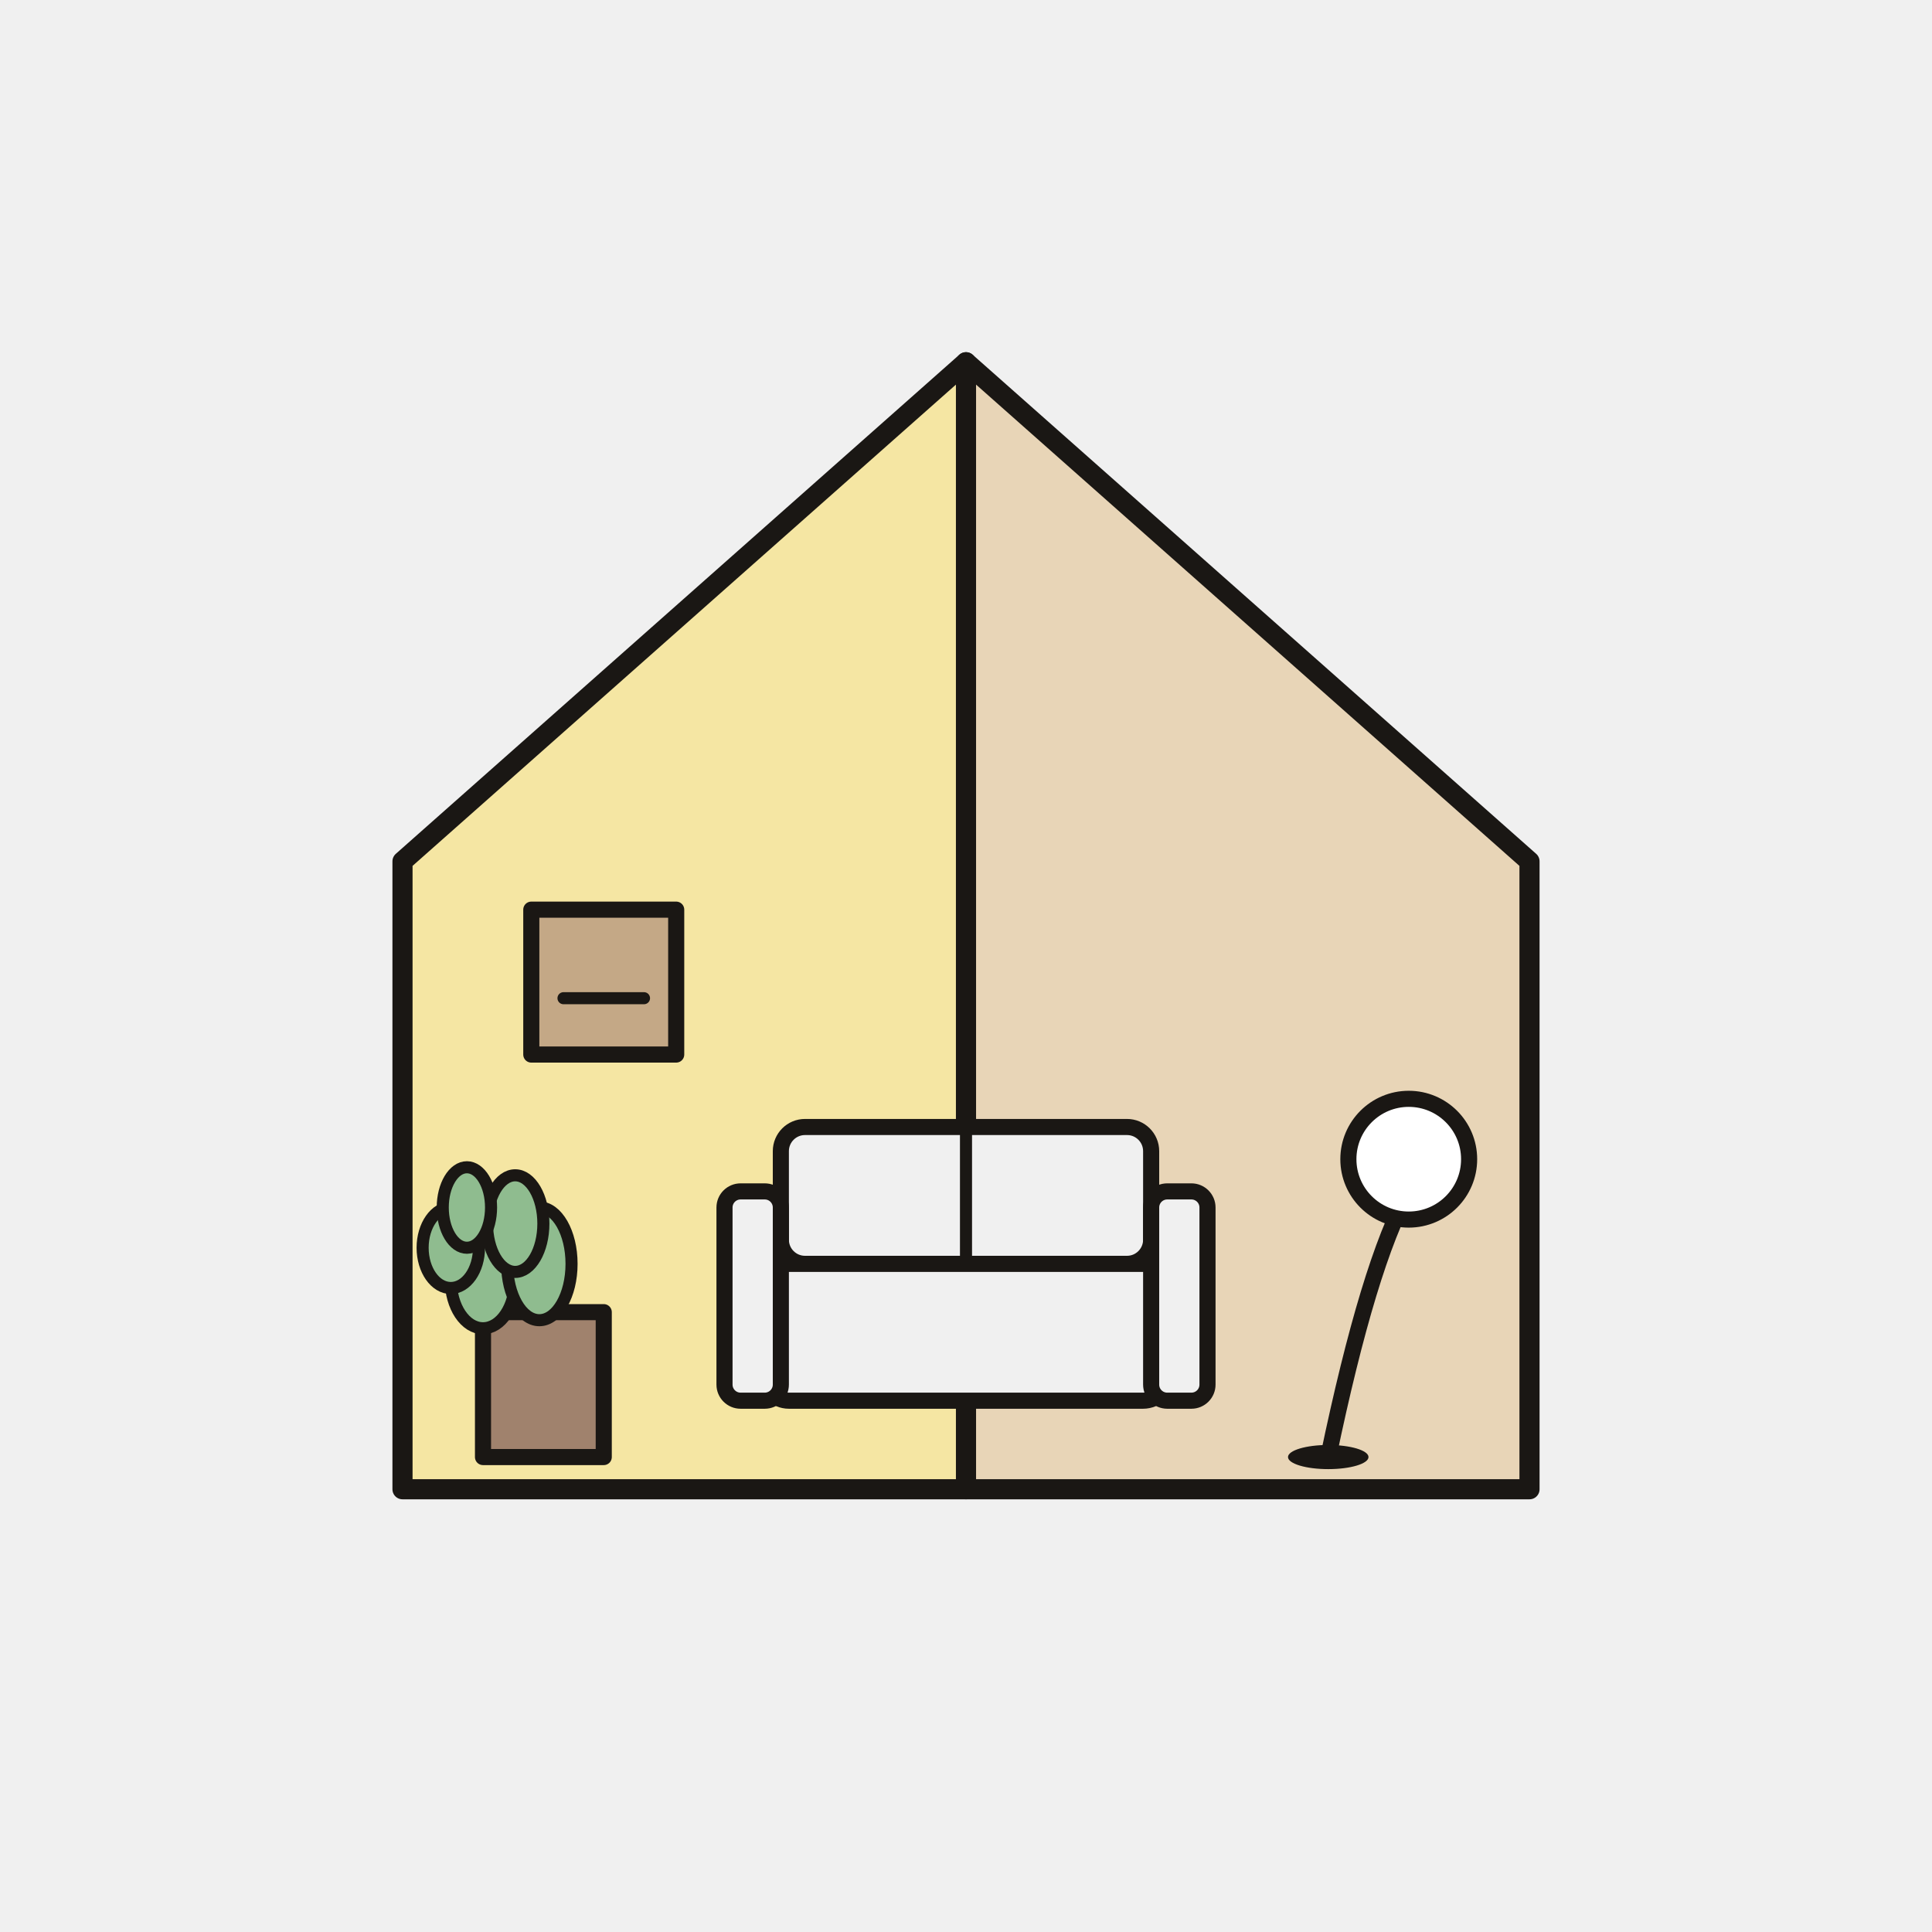
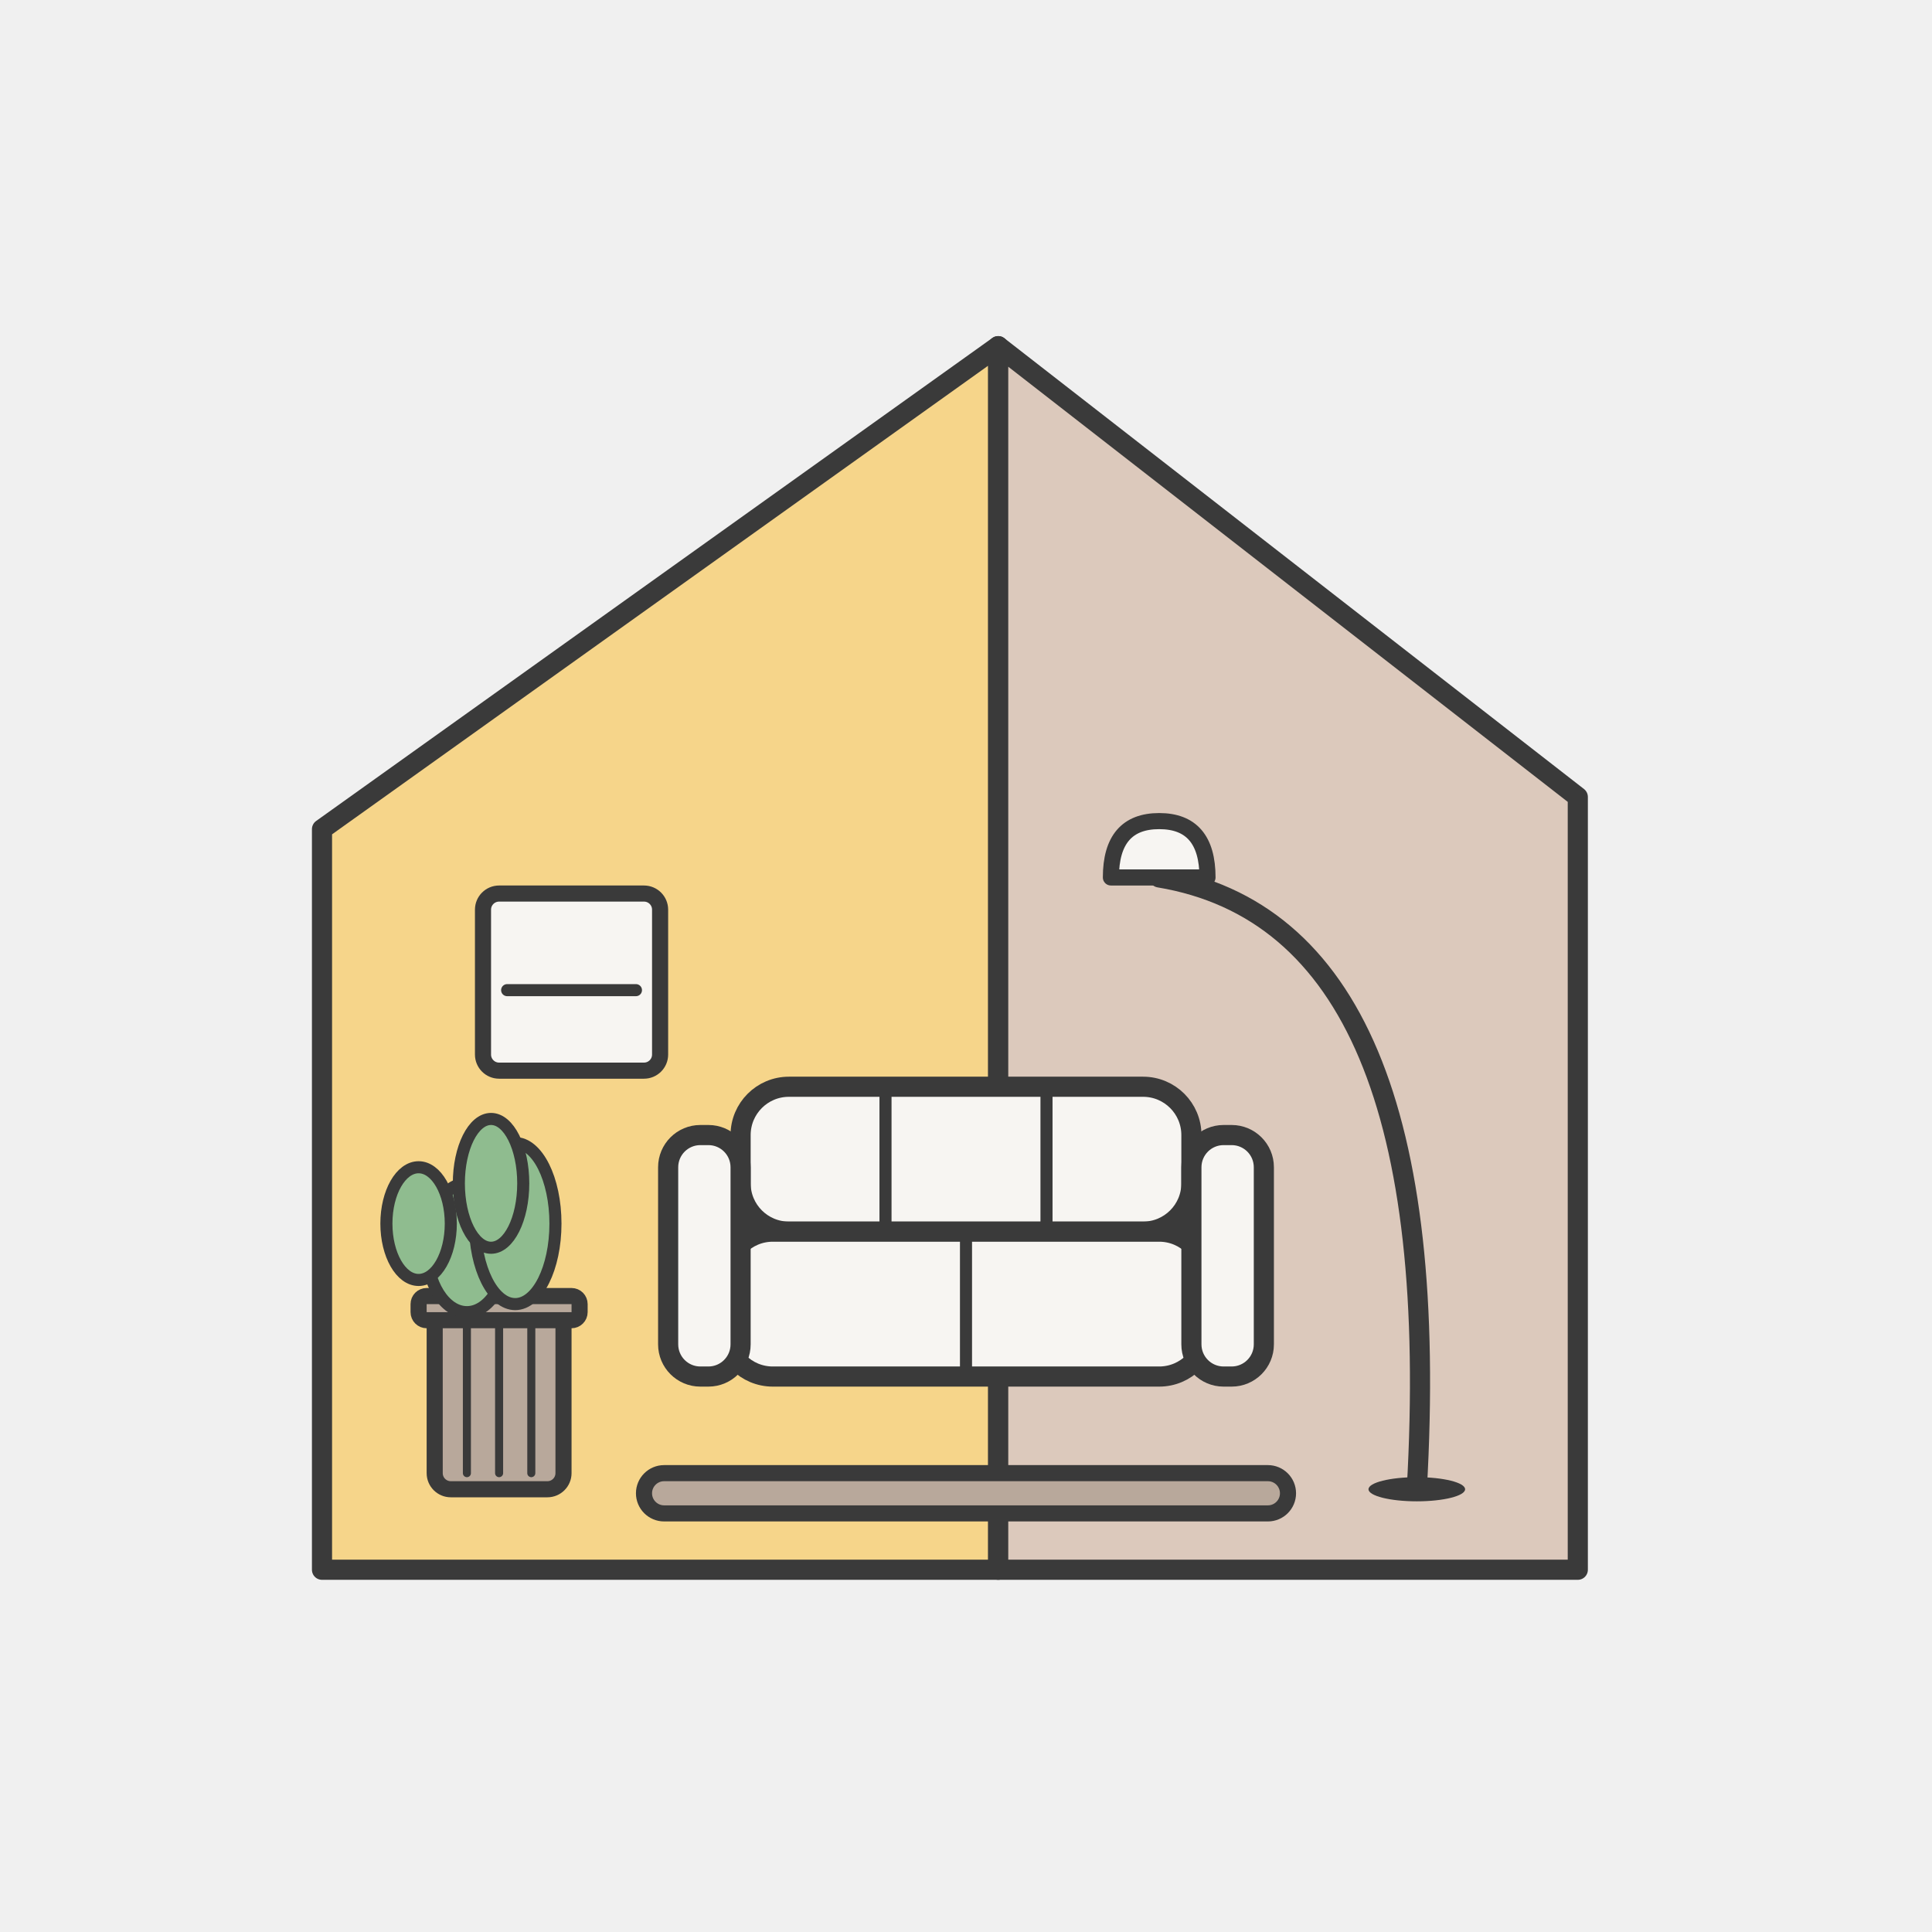
<svg xmlns="http://www.w3.org/2000/svg" viewBox="0 0 240 240" width="240" height="240">
-   <g transform="translate(120, 115)" stroke="#1A1714" stroke-width="2.5" stroke-linejoin="round" stroke-linecap="round">
-     <path d="M -70 70 L -70 -8 L 0 -70 L 0 70 Z" fill="#F5E6A3" stroke="#1A1714" stroke-width="2.5" />
-     <path d="M 0 -70 L 70 -8 L 70 70 L 0 70 Z" fill="#E8D5B7" stroke="#1A1714" stroke-width="2.5" />
-     <line x1="0" y1="-70" x2="0" y2="70" stroke="#1A1714" stroke-width="2" />
-     <rect x="-54" y="-2" width="18" height="18" fill="#C4A886" stroke="#1A1714" stroke-width="2" />
-     <line x1="-50" y1="9" x2="-40" y2="9" stroke="#1A1714" stroke-width="1.5" />
-     <rect x="-60" y="48" width="15" height="18" fill="#A0826D" stroke="#1A1714" stroke-width="2" />
-     <ellipse cx="-60" cy="44" rx="4" ry="6" fill="#8FBC8F" stroke="#1A1714" stroke-width="1.5" />
-     <ellipse cx="-53" cy="42" rx="4" ry="7" fill="#8FBC8F" stroke="#1A1714" stroke-width="1.5" />
-     <ellipse cx="-64" cy="40" rx="3.5" ry="5" fill="#8FBC8F" stroke="#1A1714" stroke-width="1.5" />
-     <ellipse cx="-56" cy="37" rx="3.5" ry="6" fill="#8FBC8F" stroke="#1A1714" stroke-width="1.5" />
-     <ellipse cx="-62" cy="35" rx="3" ry="5" fill="#8FBC8F" stroke="#1A1714" stroke-width="1.5" />
-     <rect x="-23" y="25" width="46" height="17" rx="3" fill="#F0F0F0" stroke="#1A1714" stroke-width="2" />
-     <line x1="0" y1="25" x2="0" y2="42" stroke="#1A1714" stroke-width="1.5" />
-     <rect x="-25" y="42" width="50" height="17" rx="3" fill="#F0F0F0" stroke="#1A1714" stroke-width="2" />
-     <rect x="-30" y="33" width="7" height="26" rx="2" fill="#F0F0F0" stroke="#1A1714" stroke-width="2" />
-     <rect x="23" y="33" width="7" height="26" rx="2" fill="#F0F0F0" stroke="#1A1714" stroke-width="2" />
-     <path d="M 45 66 Q 50 42 55 33" fill="none" stroke="#1A1714" stroke-width="2" />
-     <circle cx="55" cy="29" r="7.5" fill="#FFFFFF" stroke="#1A1714" stroke-width="2" />
-     <ellipse cx="45" cy="66" rx="5" ry="1.5" fill="#1A1714" stroke="none" />
+   <g transform="translate(120, 115)" stroke-linejoin="round" stroke-linecap="round">
+     <path d="M -80 80 L -80 -12 L 4 -72 L 4 80 Z" fill="#F6D58A" stroke="#3A3A3A" stroke-width="2.5" />
+     <path d="M 4 -72 L 76 -16 L 76 80 L 4 80 Z" fill="#DCC9BC" stroke="#3A3A3A" stroke-width="2.5" />
+     <line x1="4" y1="-72" x2="4" y2="80" stroke="#3A3A3A" stroke-width="2" />
+     <rect x="-40" y="68" width="80" height="5" rx="2.5" fill="#B8A89B" stroke="#3A3A3A" stroke-width="2" />
+     <rect x="-60" y="-4" width="22" height="22" rx="2" fill="#F7F5F2" stroke="#3A3A3A" stroke-width="2" />
+     <line x1="-57" y1="8" x2="-41" y2="8" stroke="#3A3A3A" stroke-width="1.5" />
+     <path d="M 56 70 Q 60 0 24 -6" fill="none" stroke="#3A3A3A" stroke-width="2.5" />
+     <path d="M 18 -6 Q 18 -13 24 -13 Q 30 -13 30 -6 Z" fill="#F7F5F2" stroke="#3A3A3A" stroke-width="2" />
+     <ellipse cx="56" cy="70" rx="6" ry="1.5" fill="#3A3A3A" stroke="none" />
+     <rect x="-28" y="20" width="56" height="18" rx="6" fill="#F7F5F2" stroke="#3A3A3A" stroke-width="2.5" />
+     <line x1="-10" y1="20" x2="-10" y2="38" stroke="#3A3A3A" stroke-width="1.5" />
+     <line x1="10" y1="20" x2="10" y2="38" stroke="#3A3A3A" stroke-width="1.5" />
+     <rect x="-30" y="38" width="60" height="18" rx="6" fill="#F7F5F2" stroke="#3A3A3A" stroke-width="2.5" />
+     <line x1="0" y1="38" x2="0" y2="56" stroke="#3A3A3A" stroke-width="1.5" />
+     <rect x="-37" y="26" width="9" height="30" rx="4" fill="#F7F5F2" stroke="#3A3A3A" stroke-width="2.5" />
+     <rect x="28" y="26" width="9" height="30" rx="4" fill="#F7F5F2" stroke="#3A3A3A" stroke-width="2.5" />
+     <rect x="-66" y="48" width="16" height="22" rx="2" fill="#B8A89B" stroke="#3A3A3A" stroke-width="2" />
+     <line x1="-62" y1="50" x2="-62" y2="68" stroke="#3A3A3A" stroke-width="1" />
+     <line x1="-58" y1="50" x2="-58" y2="68" stroke="#3A3A3A" stroke-width="1" />
+     <line x1="-54" y1="50" x2="-54" y2="68" stroke="#3A3A3A" stroke-width="1" />
+     <rect x="-68" y="46" width="20" height="3" rx="1" fill="#B8A89B" stroke="#3A3A3A" stroke-width="2" />
+     <ellipse cx="-62" cy="40" rx="5" ry="8" fill="#8FBC8F" stroke="#3A3A3A" stroke-width="1.5" />
+     <ellipse cx="-56" cy="37" rx="5" ry="10" fill="#8FBC8F" stroke="#3A3A3A" stroke-width="1.5" />
+     <ellipse cx="-68" cy="37" rx="4" ry="7" fill="#8FBC8F" stroke="#3A3A3A" stroke-width="1.5" />
+     <ellipse cx="-59" cy="32" rx="4" ry="8" fill="#8FBC8F" stroke="#3A3A3A" stroke-width="1.5" />
  </g>
</svg>
